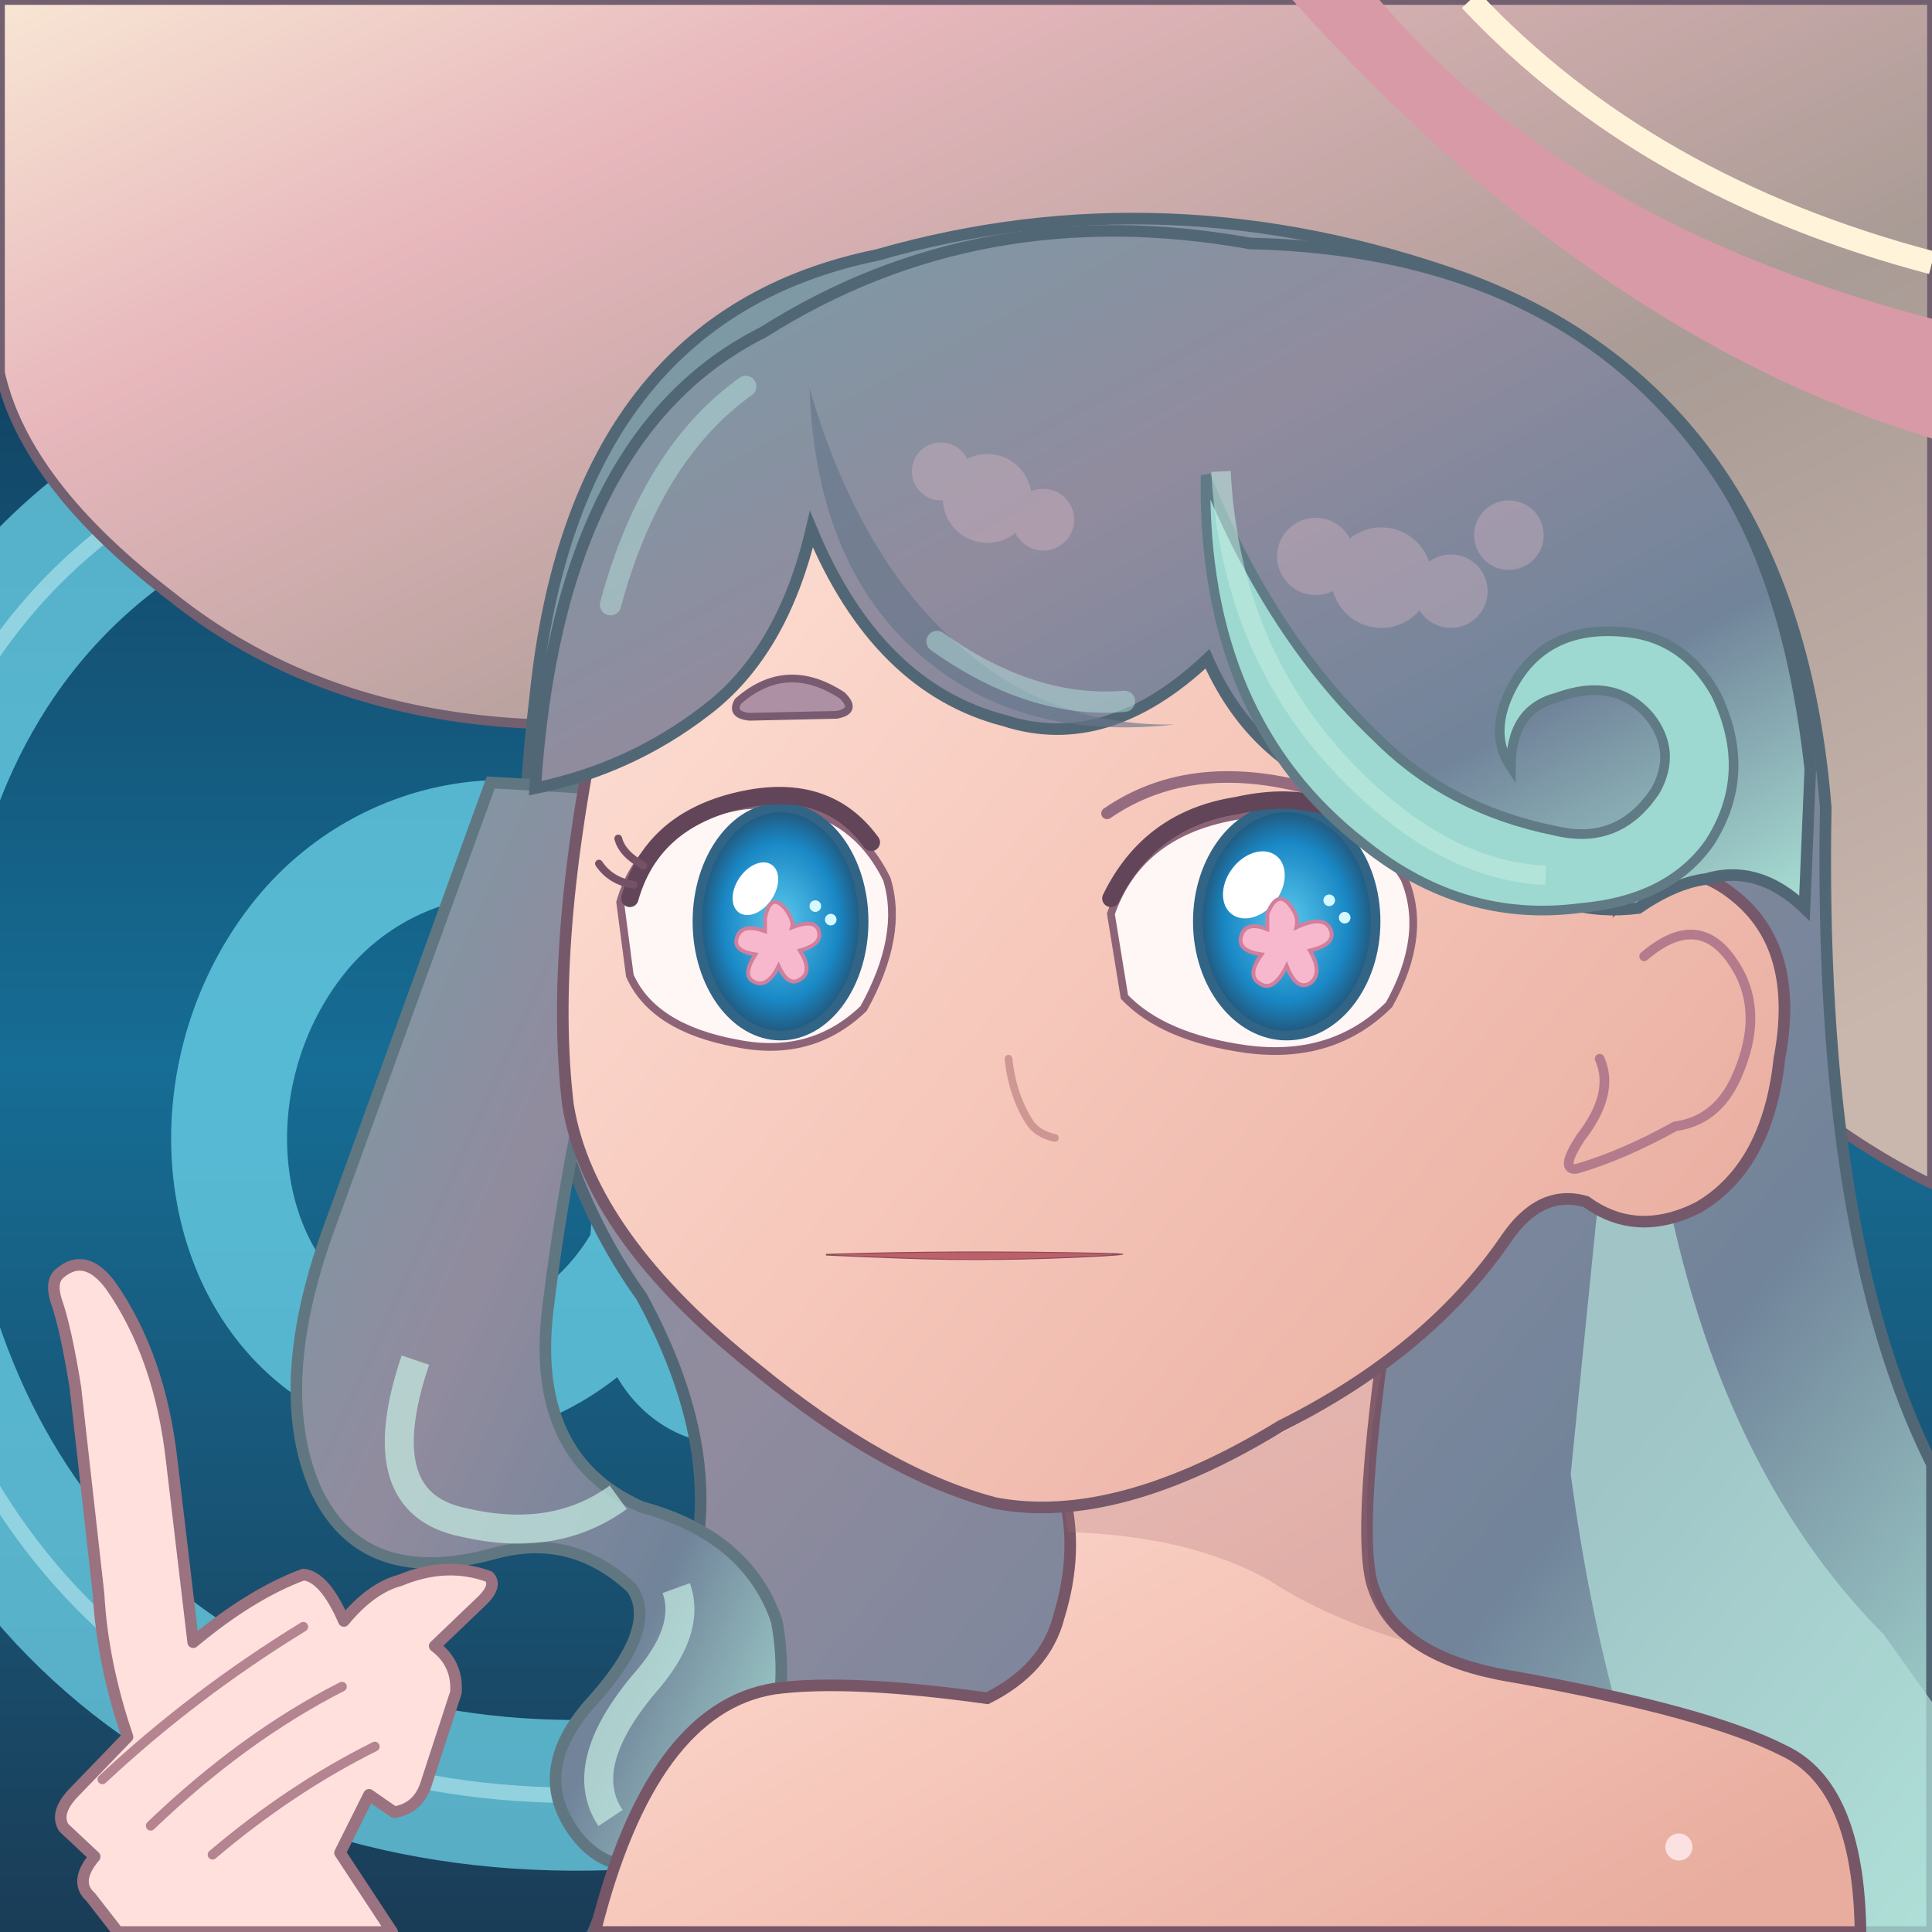
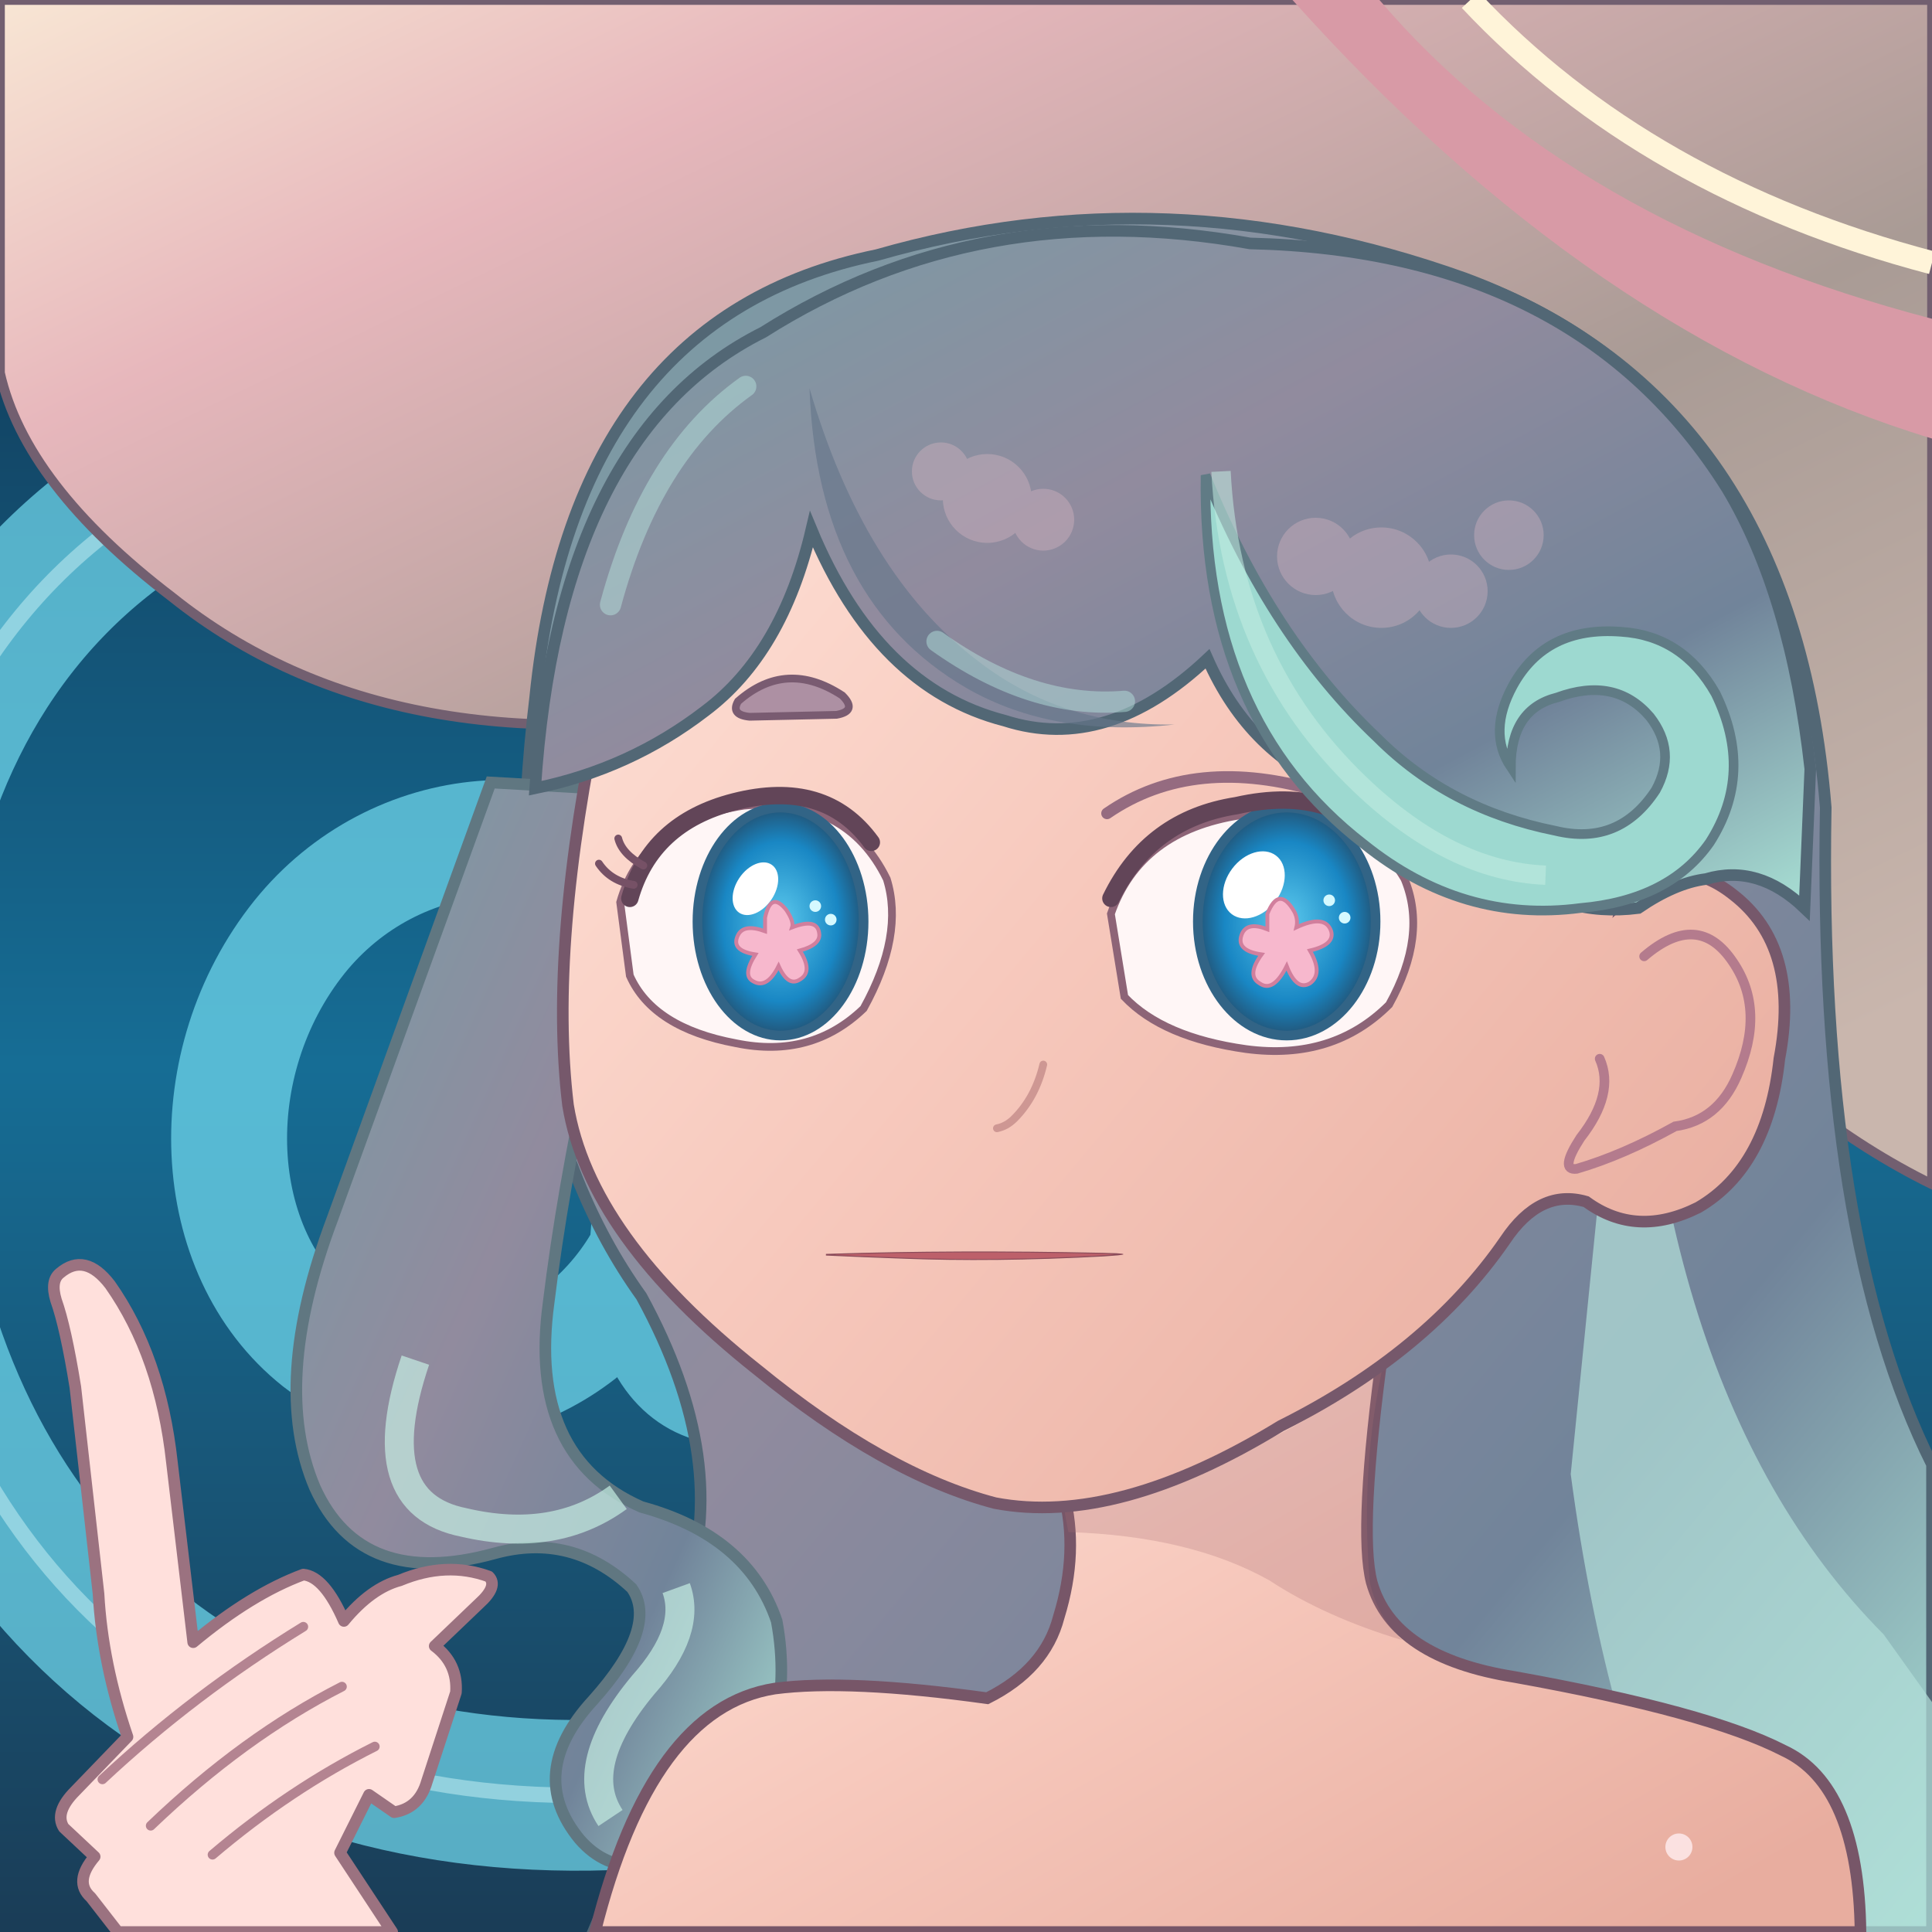
<svg xmlns="http://www.w3.org/2000/svg" width="1000" height="1000" viewBox="0 0 1000 1000">
  <defs>
    <linearGradient id="sky" x2="0" y2="1">
      <stop stop-color="#102d48" />
      <stop offset=".55" stop-color="#166d95" />
      <stop offset="1" stop-color="#1a3c56" />
    </linearGradient>
    <linearGradient id="hair" x1="0" y1="0" x2="1" y2="1">
      <stop stop-color="#779da6" />
      <stop offset=".42" stop-color="#918b9e" />
      <stop offset=".75" stop-color="#71849a" />
      <stop offset="1" stop-color="#a8e0d4" />
    </linearGradient>
    <linearGradient id="skin" x1="0" y1="0" x2="1" y2=".8">
      <stop stop-color="#ffe5db" />
      <stop offset=".48" stop-color="#f7c9bd" />
      <stop offset="1" stop-color="#e8ad9f" />
    </linearGradient>
    <radialGradient id="iris">
      <stop stop-color="#5bc9ed" />
      <stop offset=".7" stop-color="#1987c4" />
      <stop offset="1" stop-color="#225578" />
    </radialGradient>
    <linearGradient id="hat" x1="0" y1="0" x2=".8" y2="1">
      <stop stop-color="#f8e6d4" />
      <stop offset=".23" stop-color="#e7b7bc" />
      <stop offset=".6" stop-color="#a99b95" />
      <stop offset="1" stop-color="#c9b6ad" />
    </linearGradient>
  </defs>
  <rect width="1000" height="1000" fill="url(#sky)" />
  <g fill="none" stroke-linecap="round" stroke-linejoin="round">
    <path d="M255 211 C34 216 -84 379 -58 604 C-35 811 110 936 315 929 C433 925 524 873 579 807" stroke="#70d8ed" stroke-width="78" opacity=".72" />
    <path d="M255 211 C34 216 -84 379 -58 604 C-35 811 110 936 315 929 C433 925 524 873 579 807" stroke="#d5f8fa" stroke-width="8" opacity=".46" />
    <path d="M348 471 C295 415 204 424 155 485 C103 550 107 648 165 694 C222 738 302 711 335 648 L350 455 L336 639 C329 719 380 738 425 697" stroke="#70d8ed" stroke-width="60" opacity=".72" />
  </g>
  <path d="M0 0H1000V613 Q931 579 874 514 Q792 423 658 379 Q531 346 397 365 Q204 401 89 309 Q13 251 0 193Z" fill="url(#hat)" stroke="#725f70" stroke-width="5" />
  <path d="M714 0 Q813 116 1000 165 L1000 227 Q825 174 669 0Z" fill="#d89aa6" />
  <path d="M761 0 Q852 97 1000 136" fill="none" stroke="#fff4d9" stroke-width="12" />
  <path d="M277 361 Q297 164 454 132 Q604 89 758 144 Q928 207 945 418 Q941 640 1000 758 L1000 1000 H307 Q344 914 354 826 Q379 757 332 671 Q253 561 277 361Z" fill="url(#hair)" stroke="#526775" stroke-width="6" />
  <path d="M847 425 Q843 713 975 846 L1000 881 L1000 1000 H879 Q831 899 813 763Z" fill="#b1ded8" opacity=".72" />
  <path d="M341 410 Q298 560 284 674 Q273 754 332 780 Q387 795 402 839 Q413 898 374 947 Q326 982 300 952 Q272 918 307 880 Q341 842 327 822 Q296 793 256 804 Q187 823 163 770 Q140 716 172 631 L254 405Z" fill="url(#hair)" stroke="#607781" stroke-width="6" />
  <path d="M215 704 Q190 778 240 788 Q287 799 320 775 M316 941 Q298 914 333 872 Q358 844 350 822" fill="none" stroke="#c8f1e4" stroke-width="15" opacity=".68" />
  <path d="M516 716 Q569 769 548 837 Q541 864 511 879 Q439 869 401 874 Q337 884 308 1000 H963 Q962 924 923 906 Q884 886 784 868 Q721 858 710 819 Q703 792 716 697Z" fill="url(#skin)" stroke="#775668" stroke-width="6" />
  <path d="M550 777 Q582 777 619 762 Q658 746 682 731 Q701 719 716 706 Q704 760 709 819 Q713 837 726 849 Q686 837 657 818 Q616 795 553 793Z" fill="#a76d72" opacity=".26" />
  <path d="M311 362 Q314 248 420 201 Q544 151 698 193 Q820 225 839 360 Q851 423 840 466 Q868 440 897 463 Q932 490 921 548 Q915 604 879 625 Q847 641 821 622 Q797 615 779 642 Q739 700 663 738 Q578 790 515 778 Q458 763 392 709 Q305 640 294 572 Q284 489 311 362Z" fill="url(#skin)" stroke="#76586b" stroke-width="6" />
  <path d="M851 495 Q879 471 897 498 Q914 523 899 557 Q889 580 867 583 Q840 598 816 605 Q807 606 818 589 Q836 566 828 548" fill="none" stroke="#b47b8d" stroke-width="5" stroke-linecap="round" />
  <path d="M382 363 Q407 341 436 360 Q444 368 433 370 L388 371 Q378 370 382 363Z" fill="#ad90a3" stroke="#795b71" stroke-width="4" />
  <path d="M573 421 Q618 390 684 410" fill="none" stroke="#956b80" stroke-width="6" stroke-linecap="round" />
  <path d="M321 467 Q333 425 385 417 Q438 412 459 455 Q468 484 447 522 Q420 548 381 540 Q338 532 326 505Z" fill="#fff6f6" stroke="#8d6477" stroke-width="4" />
  <path d="M575 473 Q590 430 642 422 Q703 414 727 455 Q739 484 719 520 Q690 549 645 543 Q602 537 582 516Z" fill="#fff6f6" stroke="#8d6477" stroke-width="4" />
  <g transform="translate(13 0)">
    <ellipse cx="391" cy="477" rx="43" ry="59" fill="url(#iris)" stroke="#326486" stroke-width="5" />
  </g>
  <g transform="translate(13 0)">
    <ellipse cx="653" cy="477" rx="46" ry="59" fill="url(#iris)" stroke="#326486" stroke-width="5" />
  </g>
  <g transform="translate(13 0)">
    <ellipse cx="378" cy="460" rx="10" ry="15" fill="#fff" transform="rotate(34 378 460)" />
    <ellipse cx="636" cy="458" rx="14" ry="19" fill="#fff" transform="rotate(37 636 458)" />
    <circle cx="409" cy="469" r="3" fill="#d5f9ff" />
    <circle cx="417" cy="476" r="3" fill="#d5f9ff" />
    <circle cx="675" cy="466" r="3" fill="#d5f9ff" />
    <circle cx="683" cy="475" r="3" fill="#d5f9ff" />
    <path transform="translate(-34 -9)" d="M417 484 Q420 470 428 480 Q432 486 431 489 Q444 484 445 492 Q446 498 435 501 Q442 512 435 516 Q429 520 424 509 Q418 521 411 517 Q405 514 412 503 Q399 501 403 493 Q406 487 417 491Z" fill="#f7b8cd" stroke="#d17f9d" stroke-width="2" />
    <path transform="translate(-21 -9)" d="M664 482 Q670 467 678 481 Q680 485 679 489 Q694 482 697 491 Q699 498 686 501 Q693 513 686 518 Q679 522 674 509 Q667 523 660 518 Q653 514 661 503 Q647 501 651 492 Q654 486 664 490Z" fill="#f7b8cd" stroke="#d17f9d" stroke-width="2" />
  </g>
  <path d="M326 465 Q337 426 380 415 Q427 403 451 436 M575 465 Q595 424 640 417 Q693 405 720 443" fill="none" stroke="#624558" stroke-width="9" stroke-linecap="round" />
  <path d="M328 458 Q316 456 310 447 M333 448 Q322 442 320 434 M718 443 Q730 442 737 434 M714 437 Q724 432 726 424" fill="none" stroke="#765166" stroke-width="4" stroke-linecap="round" />
-   <path d="M522 548 Q524 567 533 581 Q537 587 546 589" fill="none" stroke="#b87e7e" stroke-width="4" stroke-linecap="round" opacity=".65" />
+   <path d="M540 551 Q536 568 525 579 Q521 583 516 584" fill="none" stroke="#b87e7e" stroke-width="4" stroke-linecap="round" opacity=".65" />
  <g id="mouth" transform="translate(0 650) scale(1 0.10) translate(0 -650)">
    <path d="M430 642 Q495 621 570 637 Q588 640 570 651 Q514 681 467 662 Q447 655 430 647Z" fill="#bd606a" stroke="#8b4c5a" stroke-width="5" />
  </g>
  <path d="M277 408 Q289 225 395 172 Q507 101 647 126 Q817 130 894 253 Q927 308 937 398 L934 470 Q910 447 883 455 Q867 457 848 470 Q809 475 779 450 Q736 425 694 409 Q647 391 625 341 Q573 390 520 373 Q454 356 420 274 Q405 338 365 368 Q326 398 277 408Z" fill="url(#hair)" stroke="#526775" stroke-width="6" />
  <path d="M419 201 Q423 311 500 356 Q545 382 608 375 Q550 376 506 342 Q447 297 419 201Z" fill="#64758a" opacity=".64" />
  <path d="M624 246 Q622 372 706 437 Q757 478 818 470 Q864 466 885 436 Q908 400 888 359 Q871 329 839 327 Q800 324 783 355 Q770 379 782 397 Q782 367 806 361 Q836 350 854 371 Q868 389 857 409 Q838 438 805 430 Q750 419 713 382 Q658 330 624 246Z" fill="#9dd9d0" stroke="#607b85" stroke-width="5" />
  <path d="M632 244 Q637 342 704 406 Q751 451 800 453" fill="none" stroke="#c3ede1" stroke-width="10" opacity=".55" />
  <path d="M316 313 Q337 235 386 200 M485 332 Q534 367 582 363" fill="none" stroke="#bae8e2" stroke-width="11" stroke-linecap="round" opacity=".45" />
  <g fill="#efc2cc" opacity=".3">
    <circle cx="487" cy="244" r="15" />
    <circle cx="511" cy="258" r="23" />
    <circle cx="540" cy="269" r="16" />
    <circle cx="681" cy="288" r="20" />
    <circle cx="715" cy="299" r="26" />
    <circle cx="751" cy="306" r="19" />
    <circle cx="781" cy="277" r="18" />
  </g>
  <path d="M31 659 Q44 648 57 665 Q83 702 89 757 L100 850 Q130 825 157 815 Q168 816 178 839 Q192 822 207 818 Q231 808 253 816 Q258 821 248 830 L225 852 Q237 861 236 876 L221 922 Q217 936 204 938 L191 929 L176 959 L203 1000 H61 L47 982 Q38 974 49 961 L33 946 Q28 938 39 927 L66 899 Q53 861 51 825 L39 718 Q34 687 29 673 Q26 663 31 659Z" fill="#ffe0dc" stroke="#9b7280" stroke-width="6" stroke-linejoin="round" />
  <path d="M53 921 Q100 877 157 842 M78 945 Q126 899 177 873 M110 960 Q150 926 194 904" fill="none" stroke="#b48491" stroke-width="5" stroke-linecap="round" />
  <circle cx="869" cy="956" r="7" fill="#ffeef0" opacity=".8" />
</svg>
